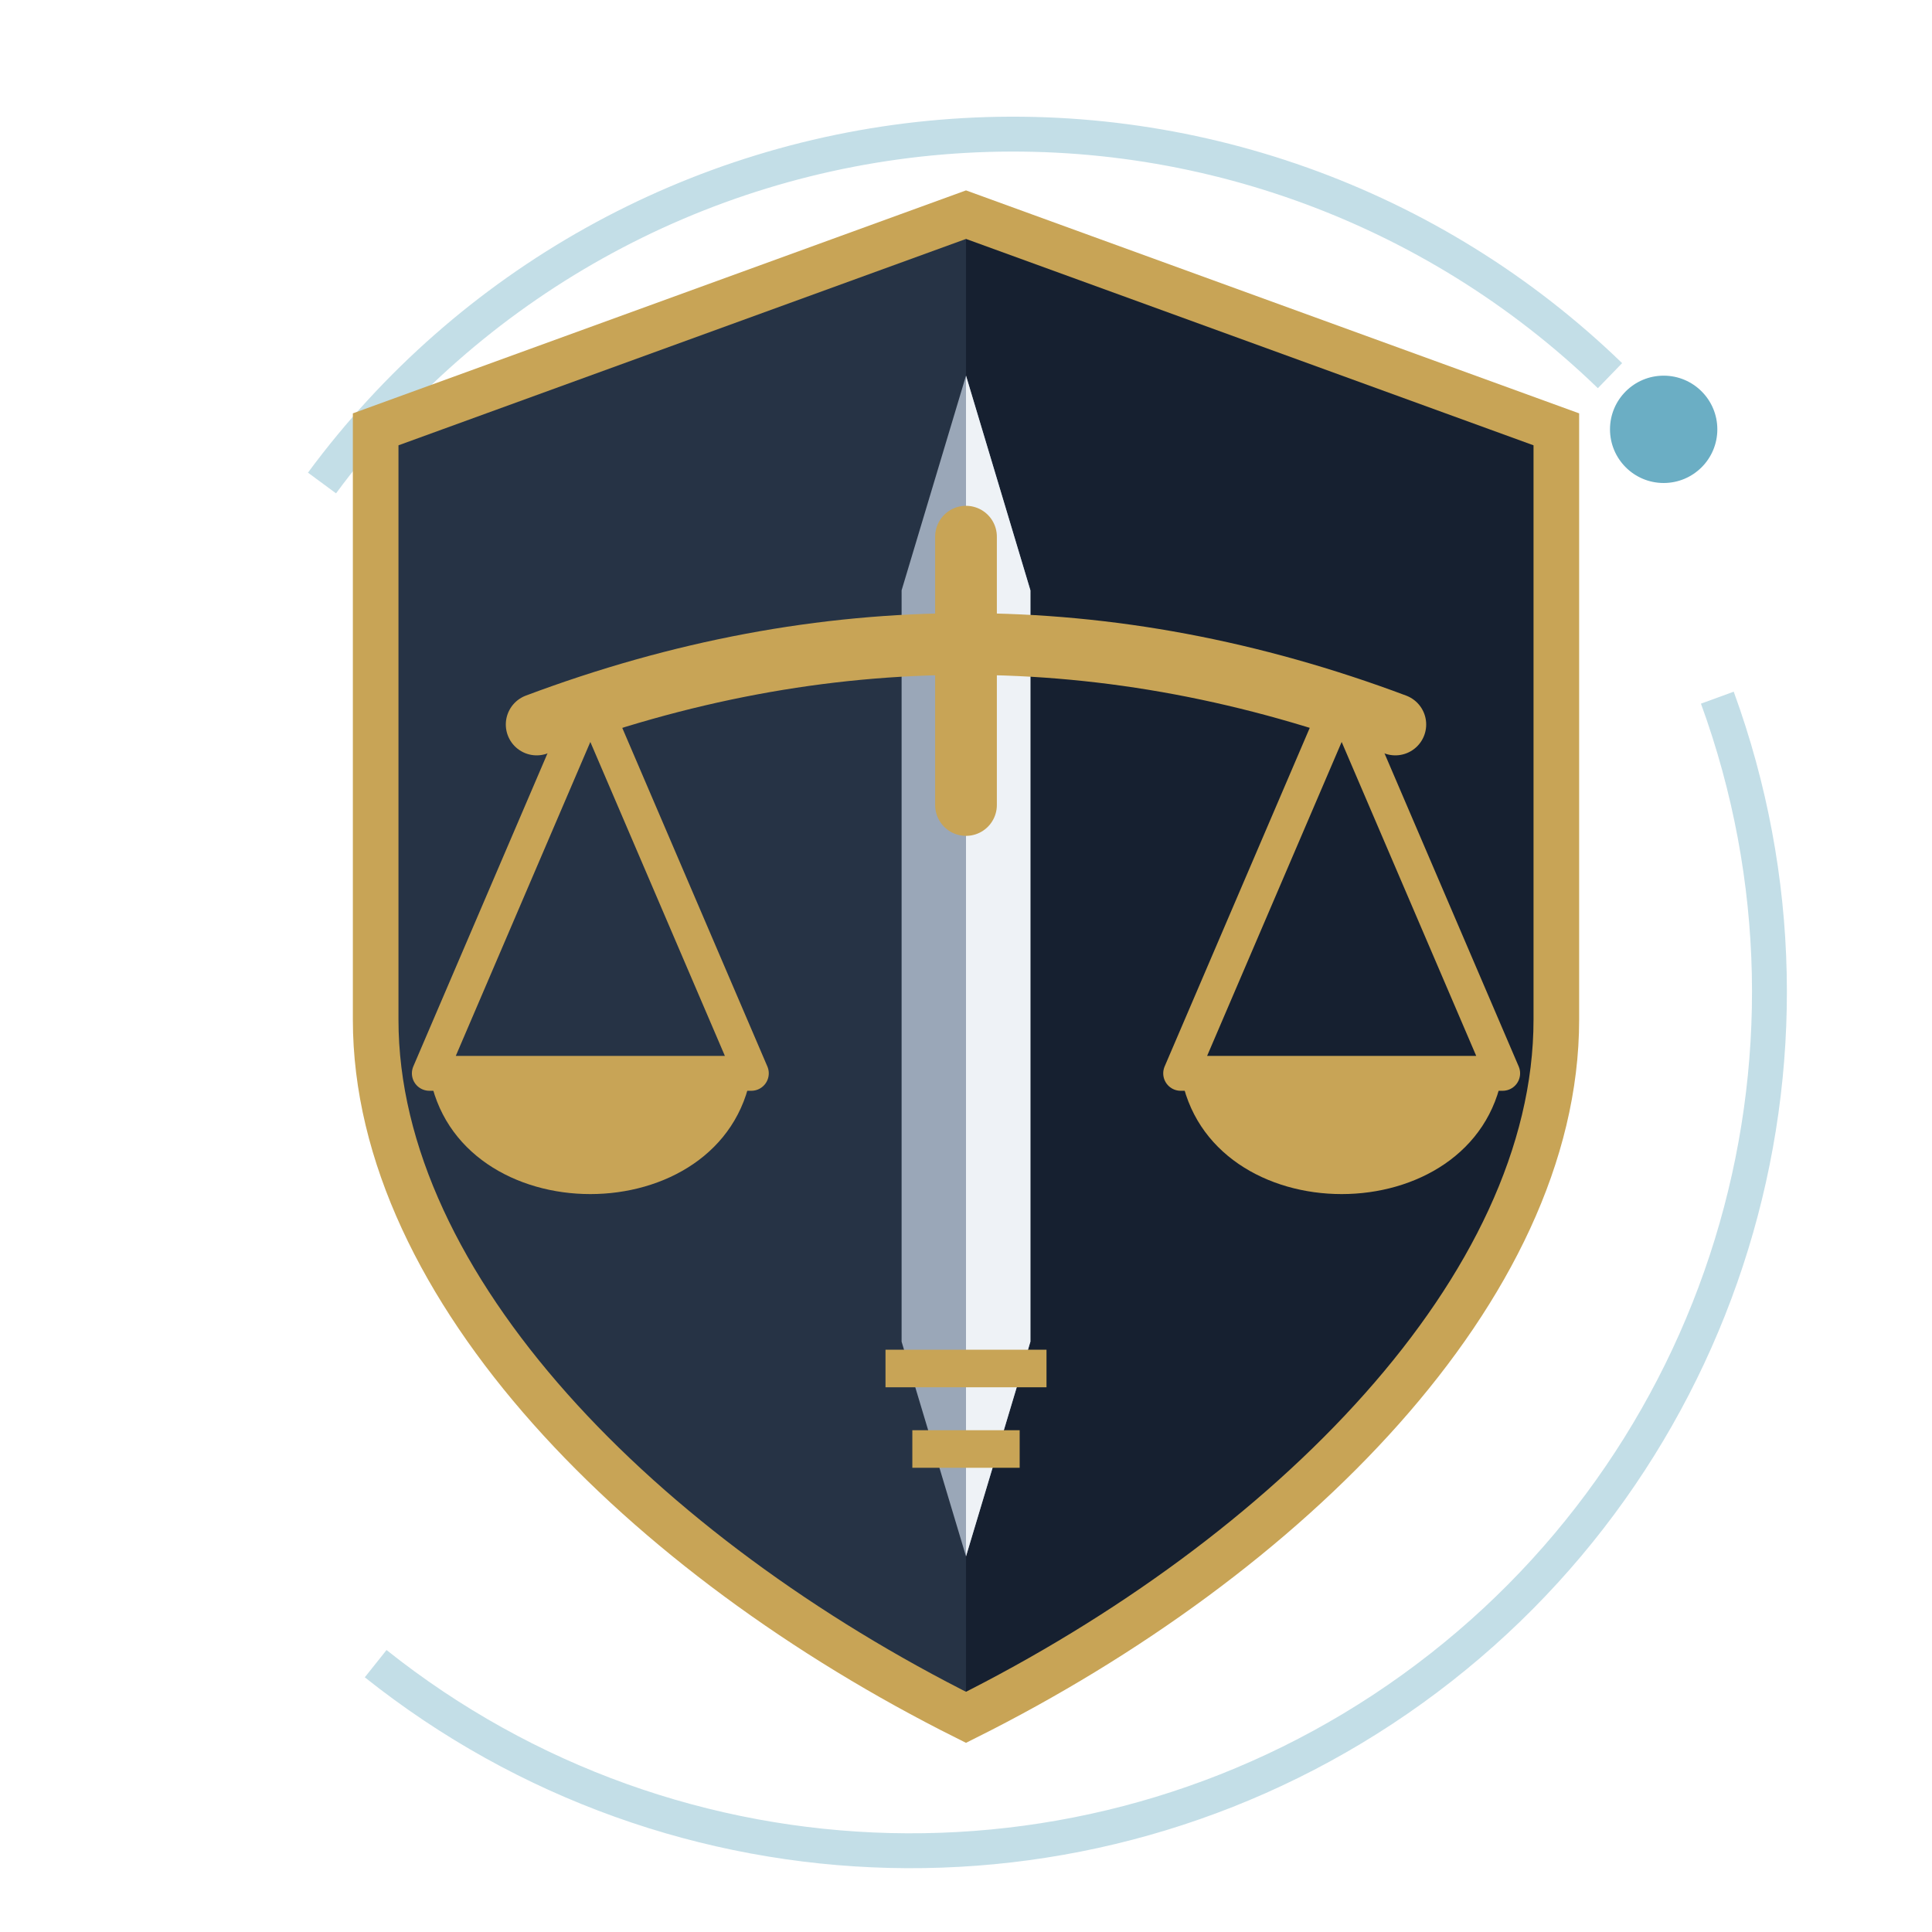
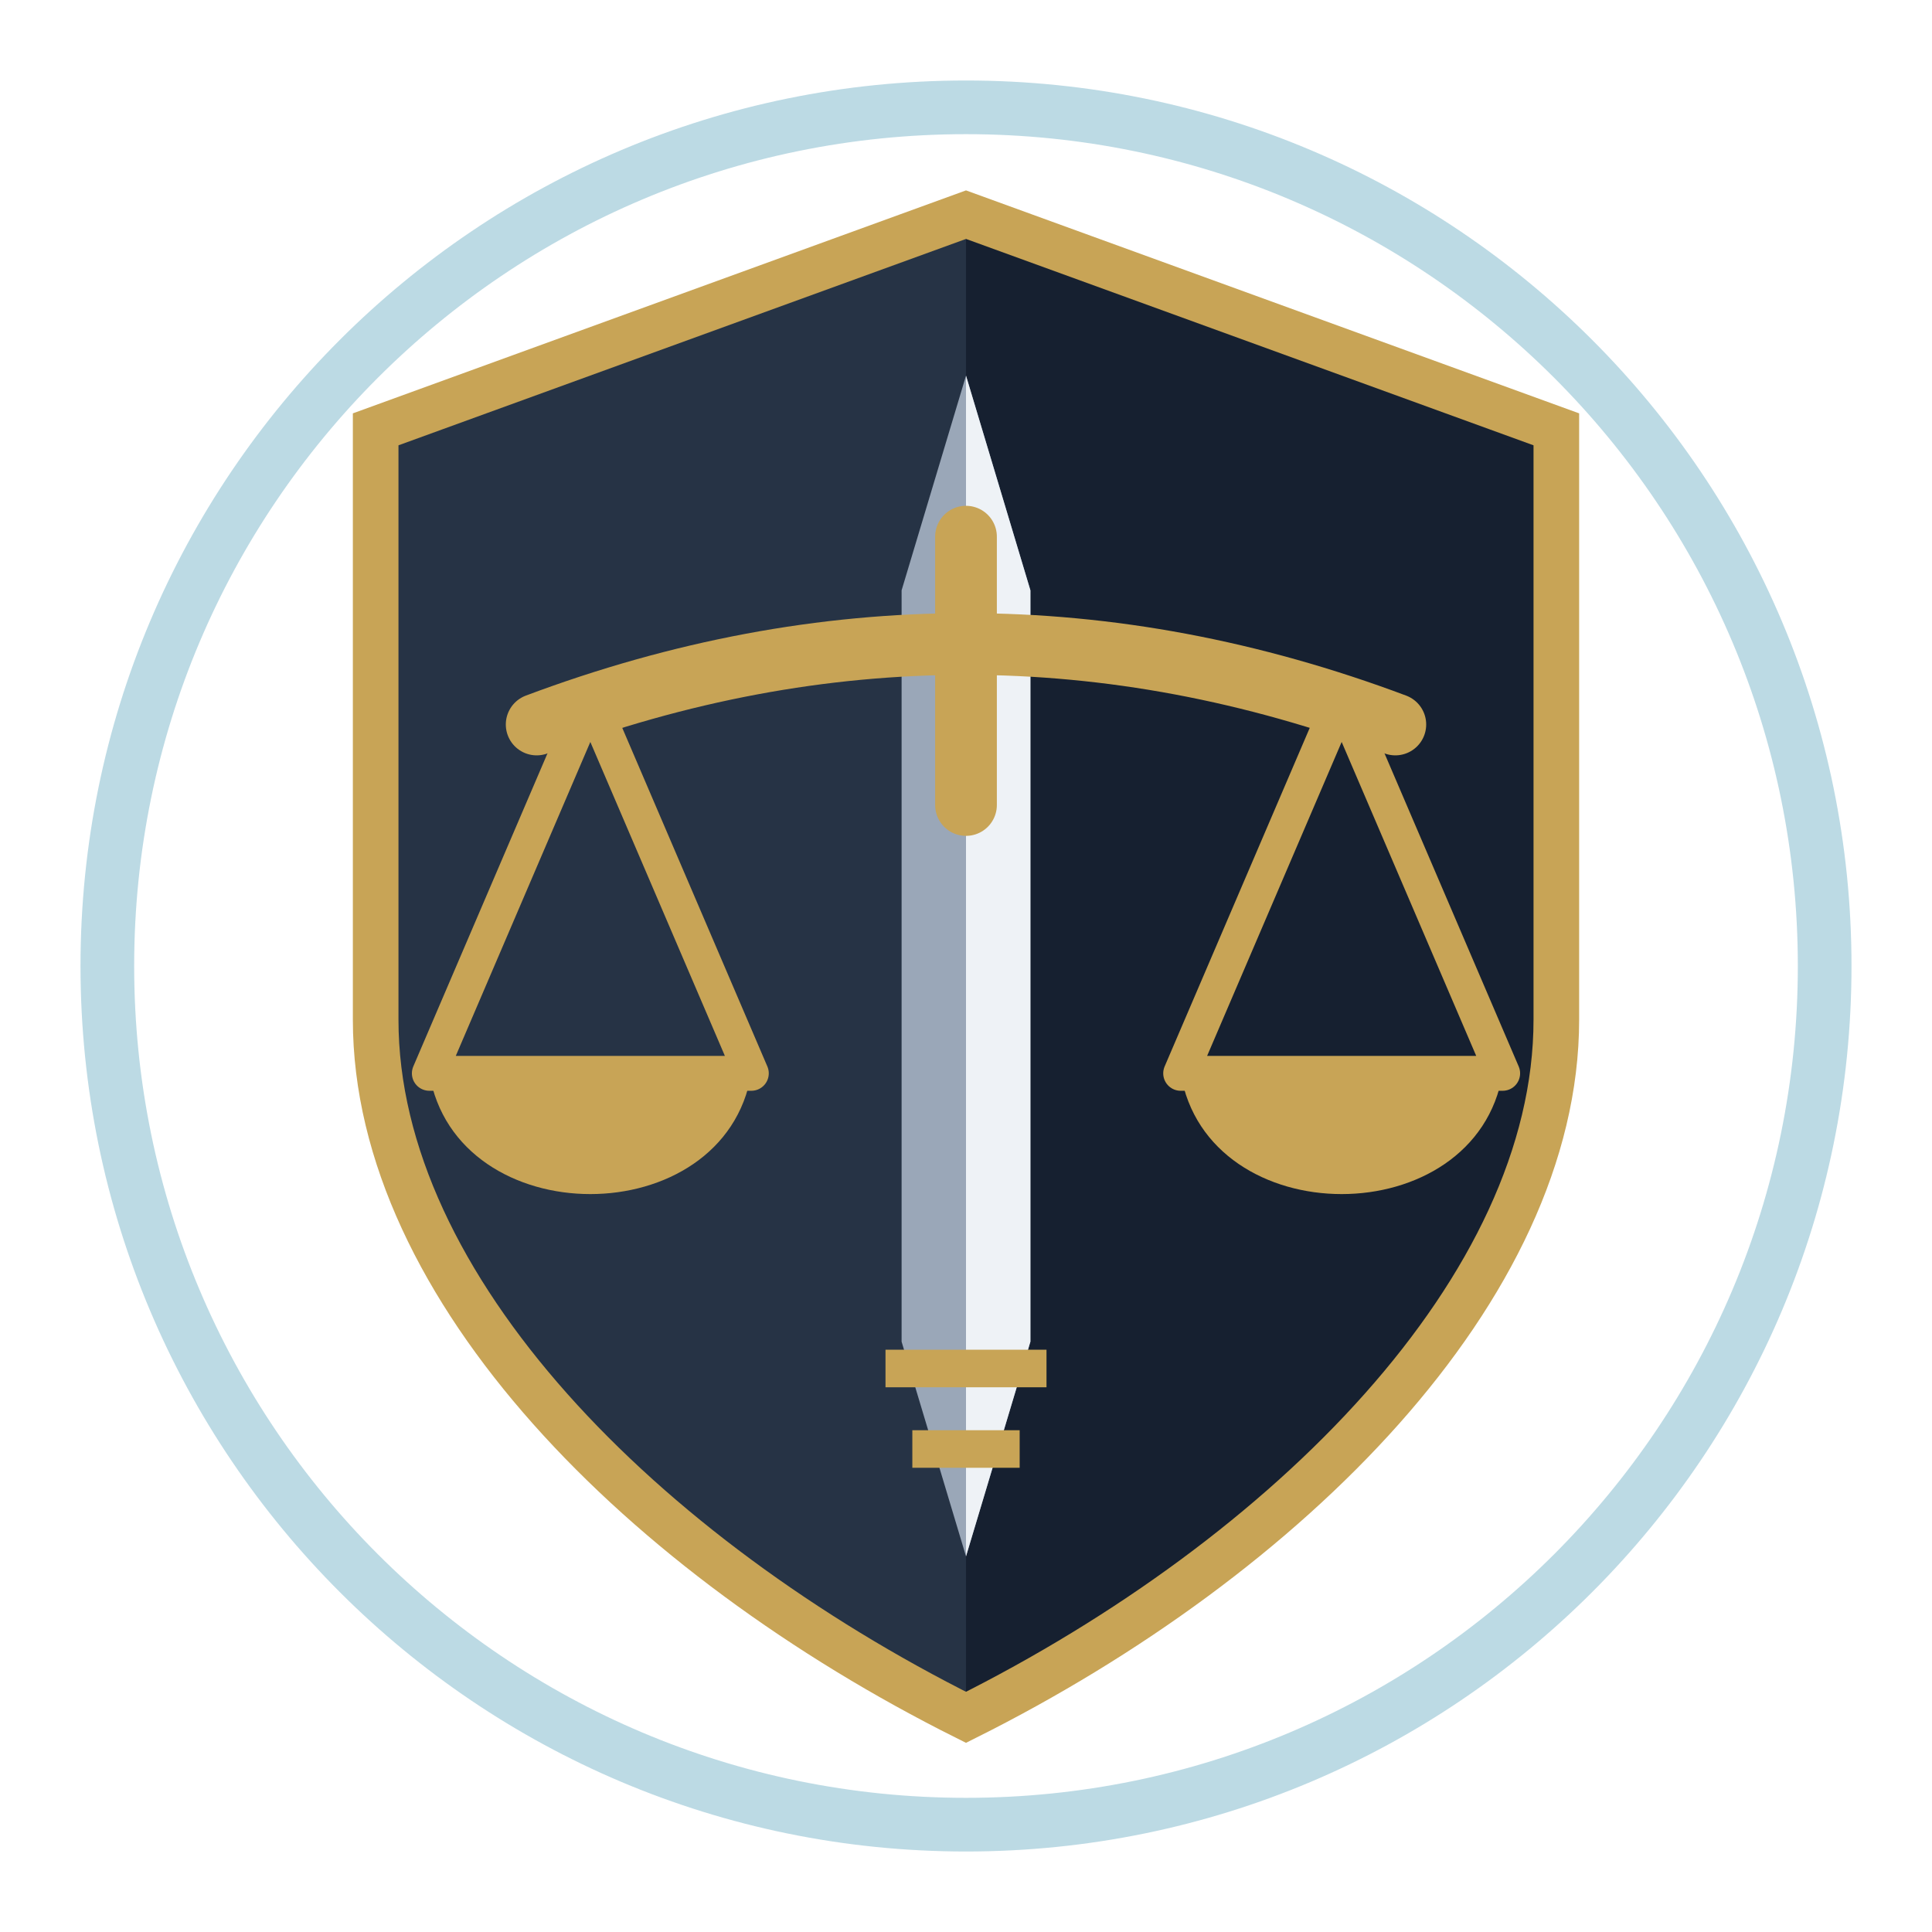
<svg xmlns="http://www.w3.org/2000/svg" viewBox="0 0 36 36" width="36" height="36" fill="none">
-   <path d="M6 9A16 16 0 0 1 30 7M32 13A16 16 0 0 1 7 31" stroke="#6BAEC4" stroke-opacity=".4" stroke-width=".65" />
-   <circle cx="31" cy="8" r="1" fill="#6BAEC4" />
+   <circle cx="18" cy="18" r="16" fill="none" stroke="#6BAEC4" stroke-opacity=".45" stroke-width="1" />
  <path d="M18 4 29 8V19C29 24 24 29 18 32 12 29 7 24 7 19V8Z" fill="#162030" />
  <path d="M18 4 7 8V19C7 24 12 29 18 32Z" fill="#263345" />
  <path d="M18 4 29 8V19C29 24 24 29 18 32 12 29 7 24 7 19V8Z" stroke="#C8A456" stroke-width=".85" />
  <path d="M18 7 19.2 11V25L18 29 16.8 25V11Z" fill="#9AA7B8" />
  <path d="M18 7V29L19.2 25V11Z" fill="#EEF2F6" />
  <path d="M10 13.5Q18 10.5 26 13.5M18 10V15" stroke="#C8A456" stroke-width="1.15" stroke-linecap="round" />
  <path d="m11 13-3 7h6Zm14 0-3 7h6Z" stroke="#C8A456" stroke-width=".65" stroke-linejoin="round" />
  <path d="M8 20h6c-.5 3-5.5 3-6 0Zm14 0h6c-.5 3-5.5 3-6 0Z" fill="#C8A456" />
  <path d="M16.5 25.5h3M17 27h2" stroke="#C8A456" stroke-width=".7" />
</svg>
